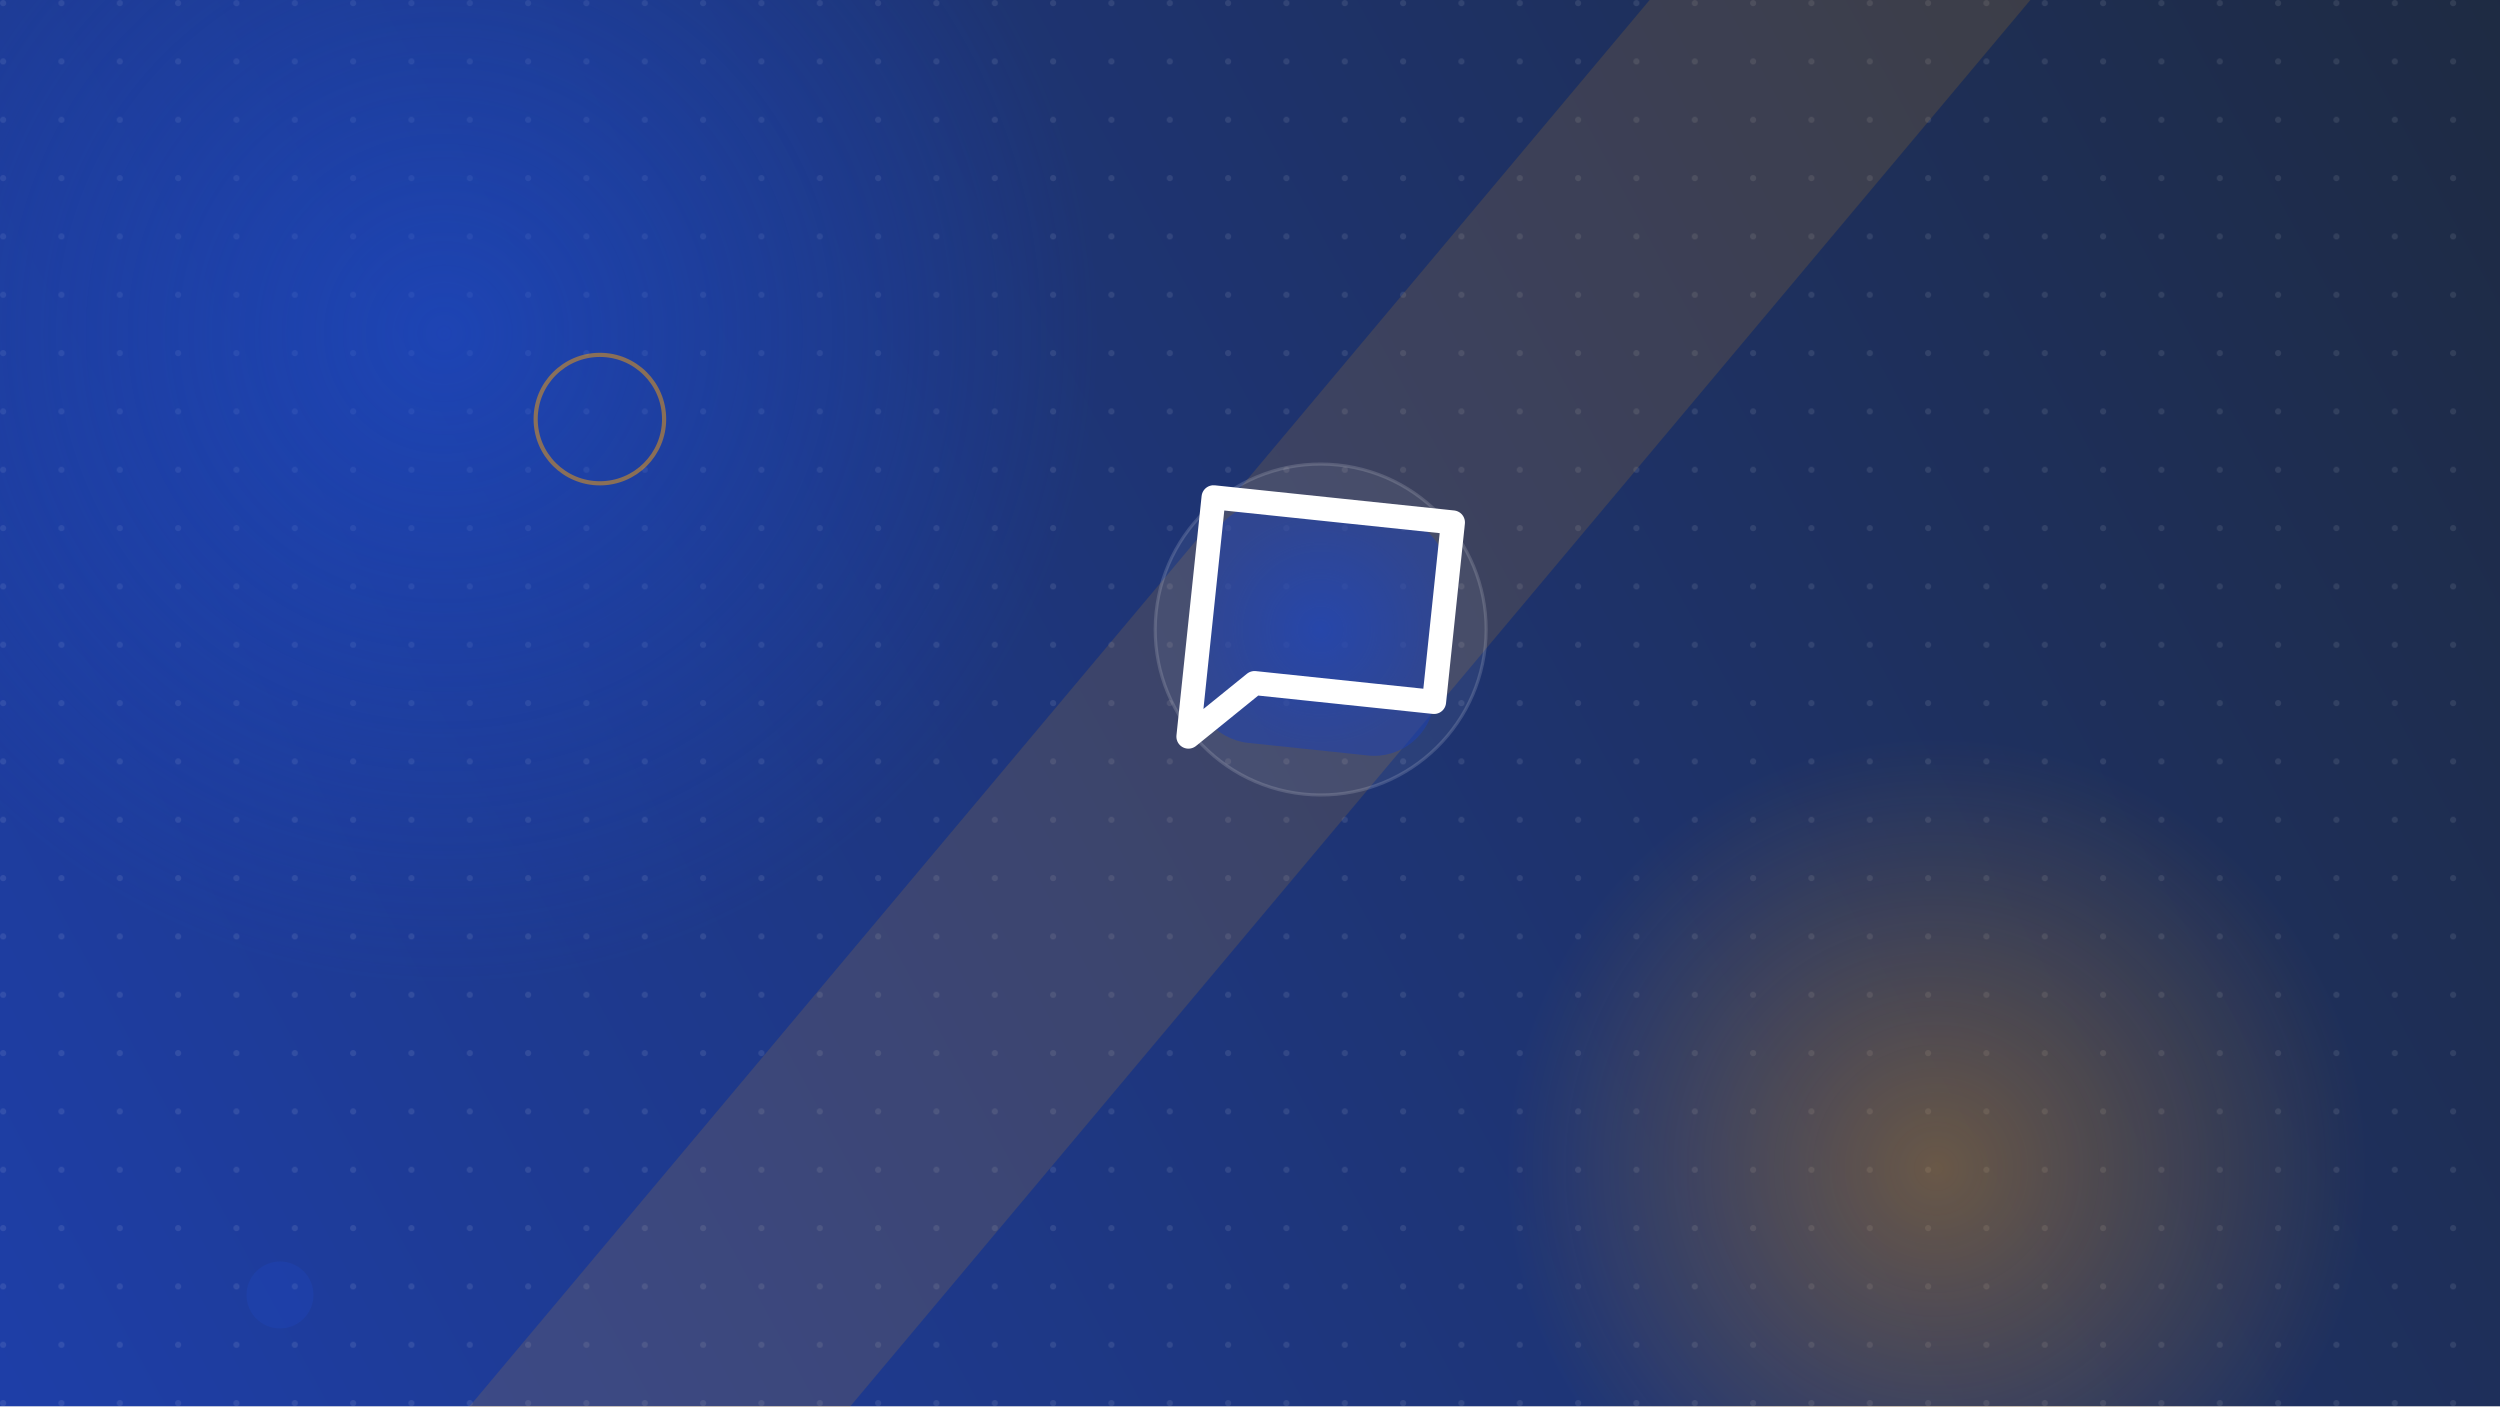
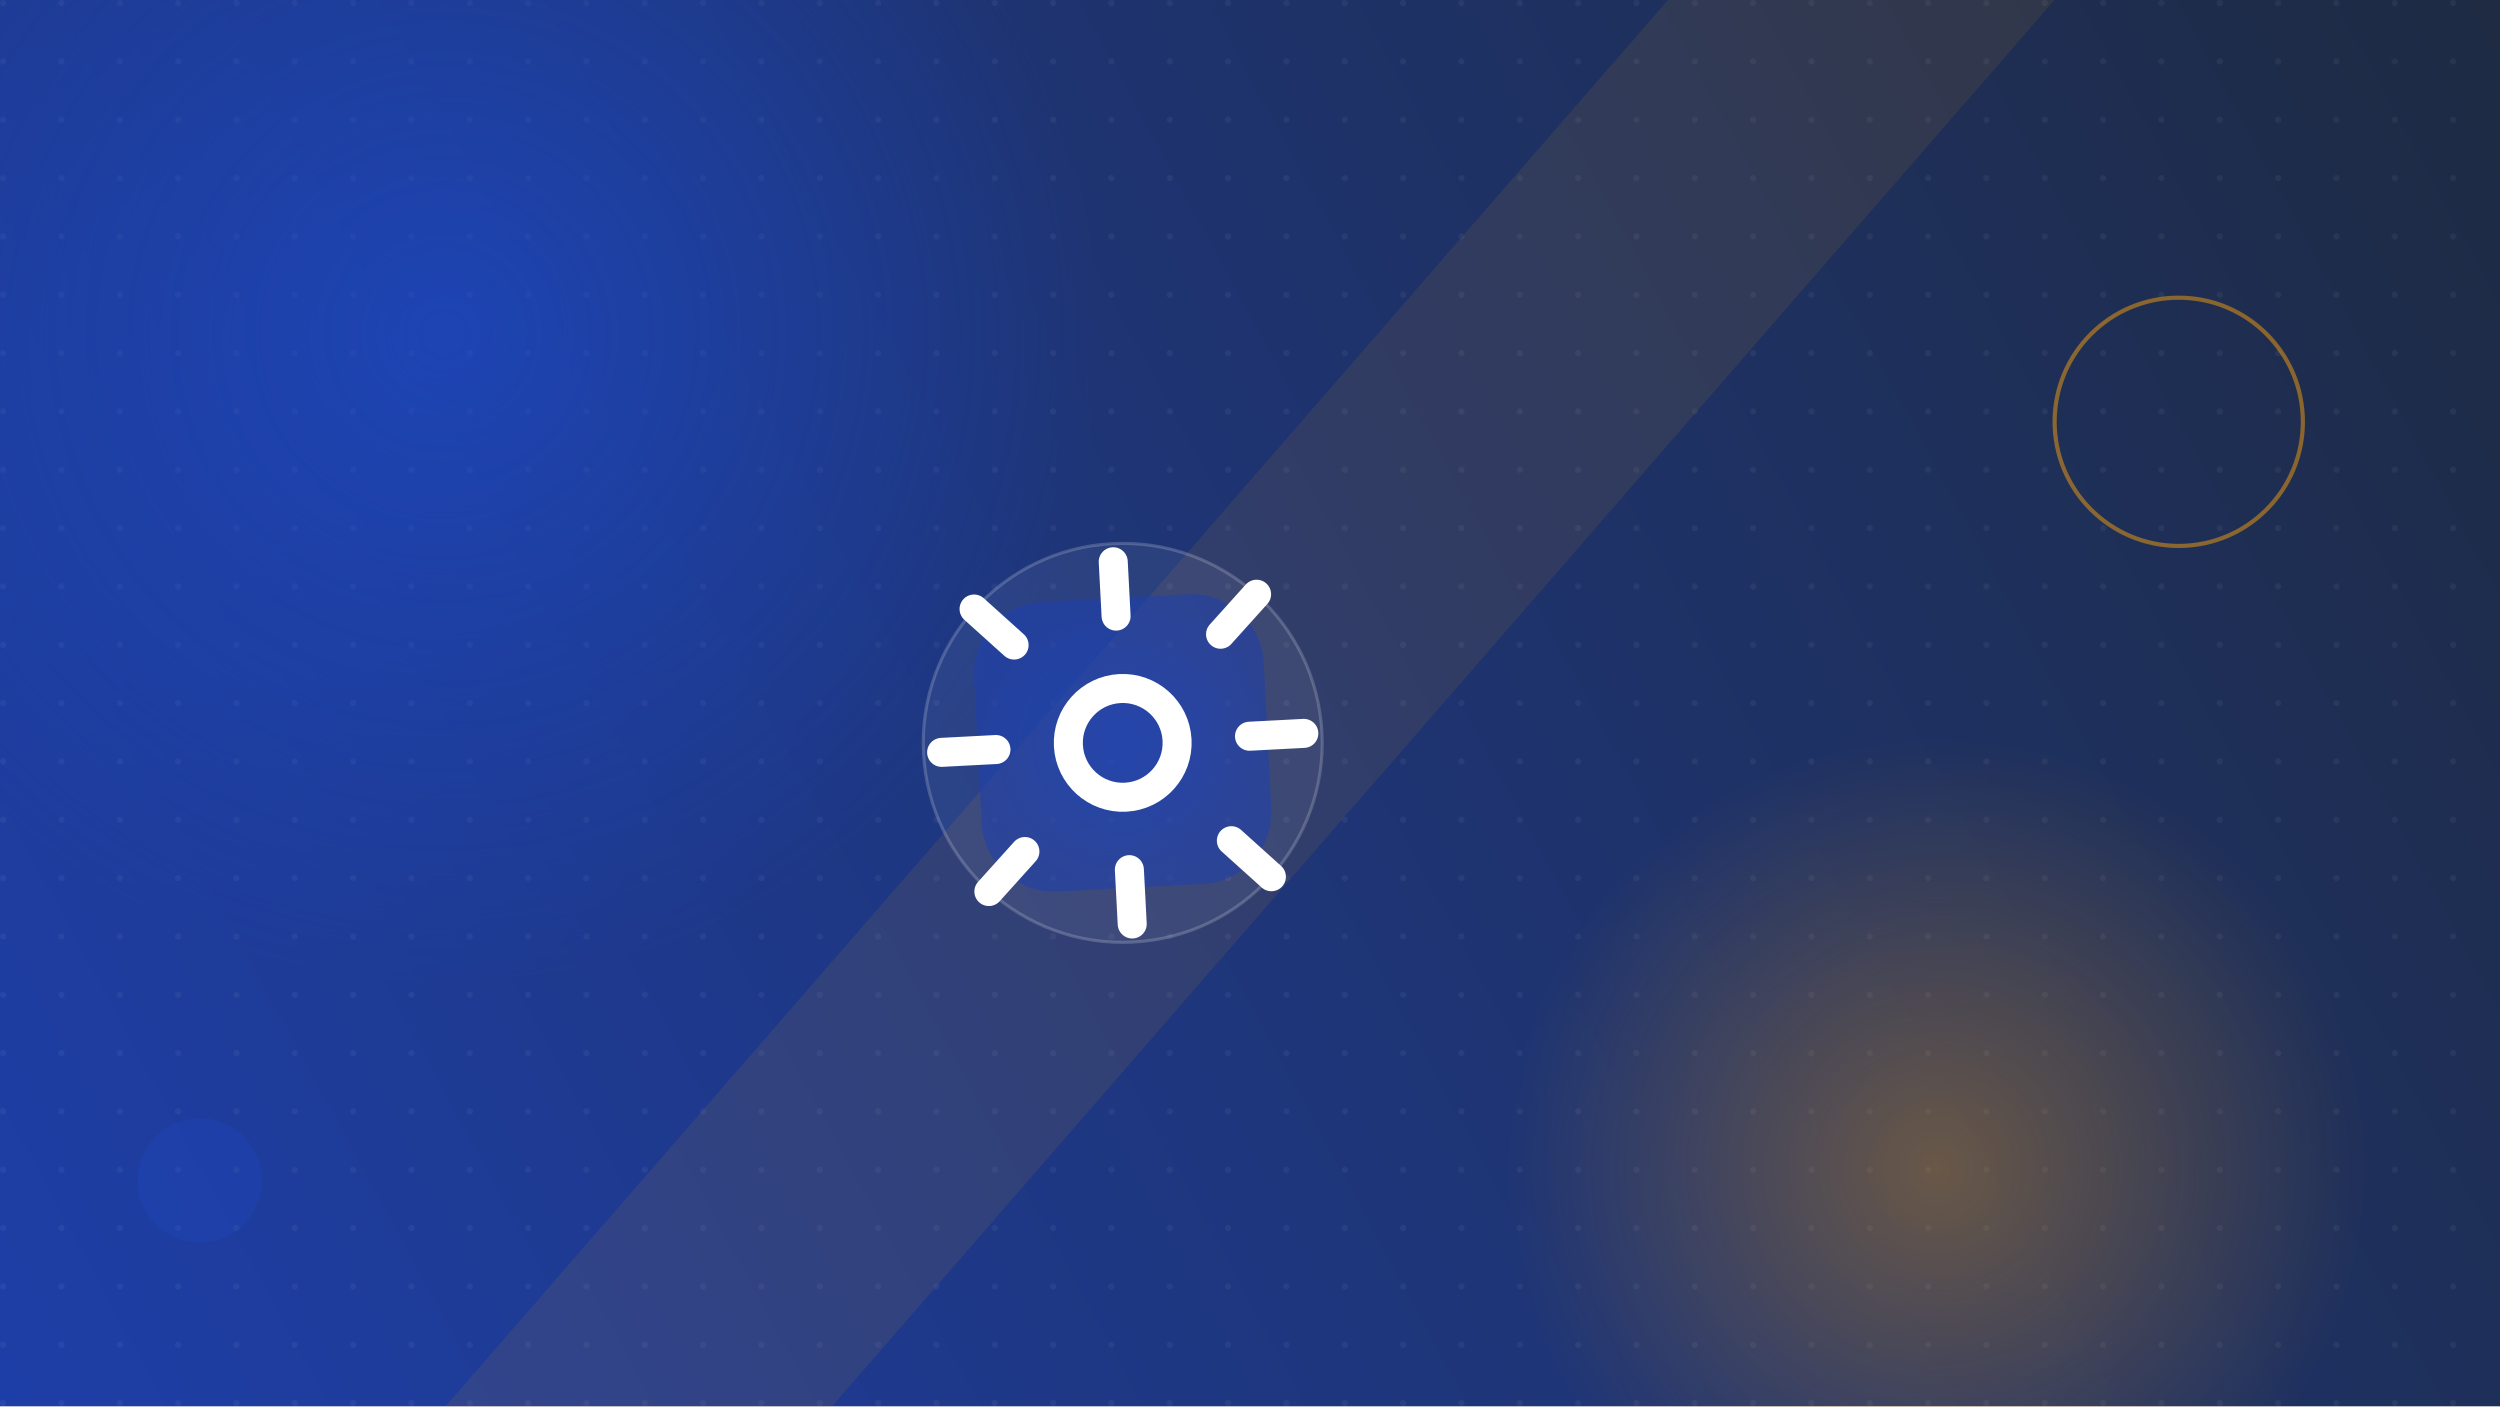
<svg xmlns="http://www.w3.org/2000/svg" viewBox="0 0 1200 675" width="1200" height="675">
  <defs>
    <linearGradient id="bg-aiwidgetinte" x1="0%" y1="0%" x2="100%" y2="100%" gradientTransform="rotate(118 0.5 0.5)">
      <stop offset="0%" stop-color="#1e293b" />
      <stop offset="100%" stop-color="#1e40af" />
    </linearGradient>
    <radialGradient id="glow1-aiwidgetinte" cx="50%" cy="50%" r="50%">
      <stop offset="0%" stop-color="#1d4ed8" stop-opacity="0.55" />
      <stop offset="100%" stop-color="#1d4ed8" stop-opacity="0" />
    </radialGradient>
    <radialGradient id="glow2-aiwidgetinte" cx="50%" cy="50%" r="50%">
      <stop offset="0%" stop-color="#f59e0b" stop-opacity="0.35" />
      <stop offset="100%" stop-color="#f59e0b" stop-opacity="0" />
    </radialGradient>
    <pattern id="dots-aiwidgetinte" width="28" height="28" patternUnits="userSpaceOnUse">
-       <circle cx="1.5" cy="1.5" r="1.5" fill="white" opacity="0.09" />
+       <circle cx="1.5" cy="1.5" r="1.5" fill="white" opacity="0.05" />
    </pattern>
  </defs>
  <rect width="1200" height="675" fill="url(#bg-aiwidgetinte)" />
  <rect width="1200" height="675" fill="url(#dots-aiwidgetinte)" />
  <circle cx="212.696" cy="159.286" r="317.577" fill="url(#glow1-aiwidgetinte)" />
  <circle cx="929.531" cy="561.175" r="208.182" fill="url(#glow2-aiwidgetinte)" />
-   <line x1="600" y1="-202.5" x2="600" y2="877.5" stroke="#f59e0b" stroke-width="140" opacity="0.14" transform="rotate(40 600 337.5)" />
-   <circle cx="287.943" cy="201.164" r="30.828" fill="none" stroke="#f59e0b" stroke-width="2" opacity="0.5" />
-   <circle cx="134.397" cy="621.583" r="16.068" fill="#1d4ed8" opacity="0.18" />
-   <g transform="translate(633.9223 302.1746) rotate(6)">
-     <circle r="79.417" fill="white" opacity="0.06" />
-     <circle r="79.417" fill="none" stroke="white" stroke-opacity="0.15" stroke-width="1.5" />
-     <rect x="-57.758" y="-57.758" width="115.515" height="115.515" rx="28.879" fill="url(#glow1-aiwidgetinte)" opacity="0.9" />
-     <rect x="-57.758" y="-57.758" width="115.515" height="115.515" rx="28.879" fill="#1e40af" opacity="0.55" />
-     <g transform="scale(7.219702) translate(-12 -12)">
-       <path d="M4 4h16v12H8l-4 4V4z" fill="none" stroke="white" stroke-width="1.6" stroke-linejoin="round" />
+   <line x1="600" y1="-202.5" x2="600" y2="877.5" stroke="#f59e0b" stroke-width="140" opacity="0.09" transform="rotate(41 600 337.5)" />
+   <circle cx="1045.797" cy="202.468" r="59.579" fill="none" stroke="#f59e0b" stroke-width="2" opacity="0.5" />
+   <circle cx="95.854" cy="566.612" r="29.847" fill="#1d4ed8" opacity="0.18" />
+   <g transform="translate(538.9096 356.5813) rotate(-3)">
+     <circle r="95.754" fill="white" opacity="0.06" />
+     <circle r="95.754" fill="none" stroke="white" stroke-opacity="0.19" stroke-width="1.5" />
+     <rect x="-69.64" y="-69.64" width="139.279" height="139.279" rx="34.82" fill="url(#glow1-aiwidgetinte)" opacity="0.9" />
+     <rect x="-69.64" y="-69.64" width="139.279" height="139.279" rx="34.82" fill="#1e40af" opacity="0.55" />
+     <g transform="scale(8.704943) translate(-12 -12)">
+       <circle cx="12" cy="12" r="3" fill="none" stroke="white" stroke-width="1.6" />
+       <path d="M12 2v3M12 19v3M4.2 4.2l2.1 2.1M17.7 17.7l2.1 2.1M2 12h3M19 12h3M4.2 19.8l2.1-2.1M17.7 6.3l2.1-2.1" stroke="white" stroke-width="1.6" stroke-linecap="round" />
    </g>
  </g>
</svg>
